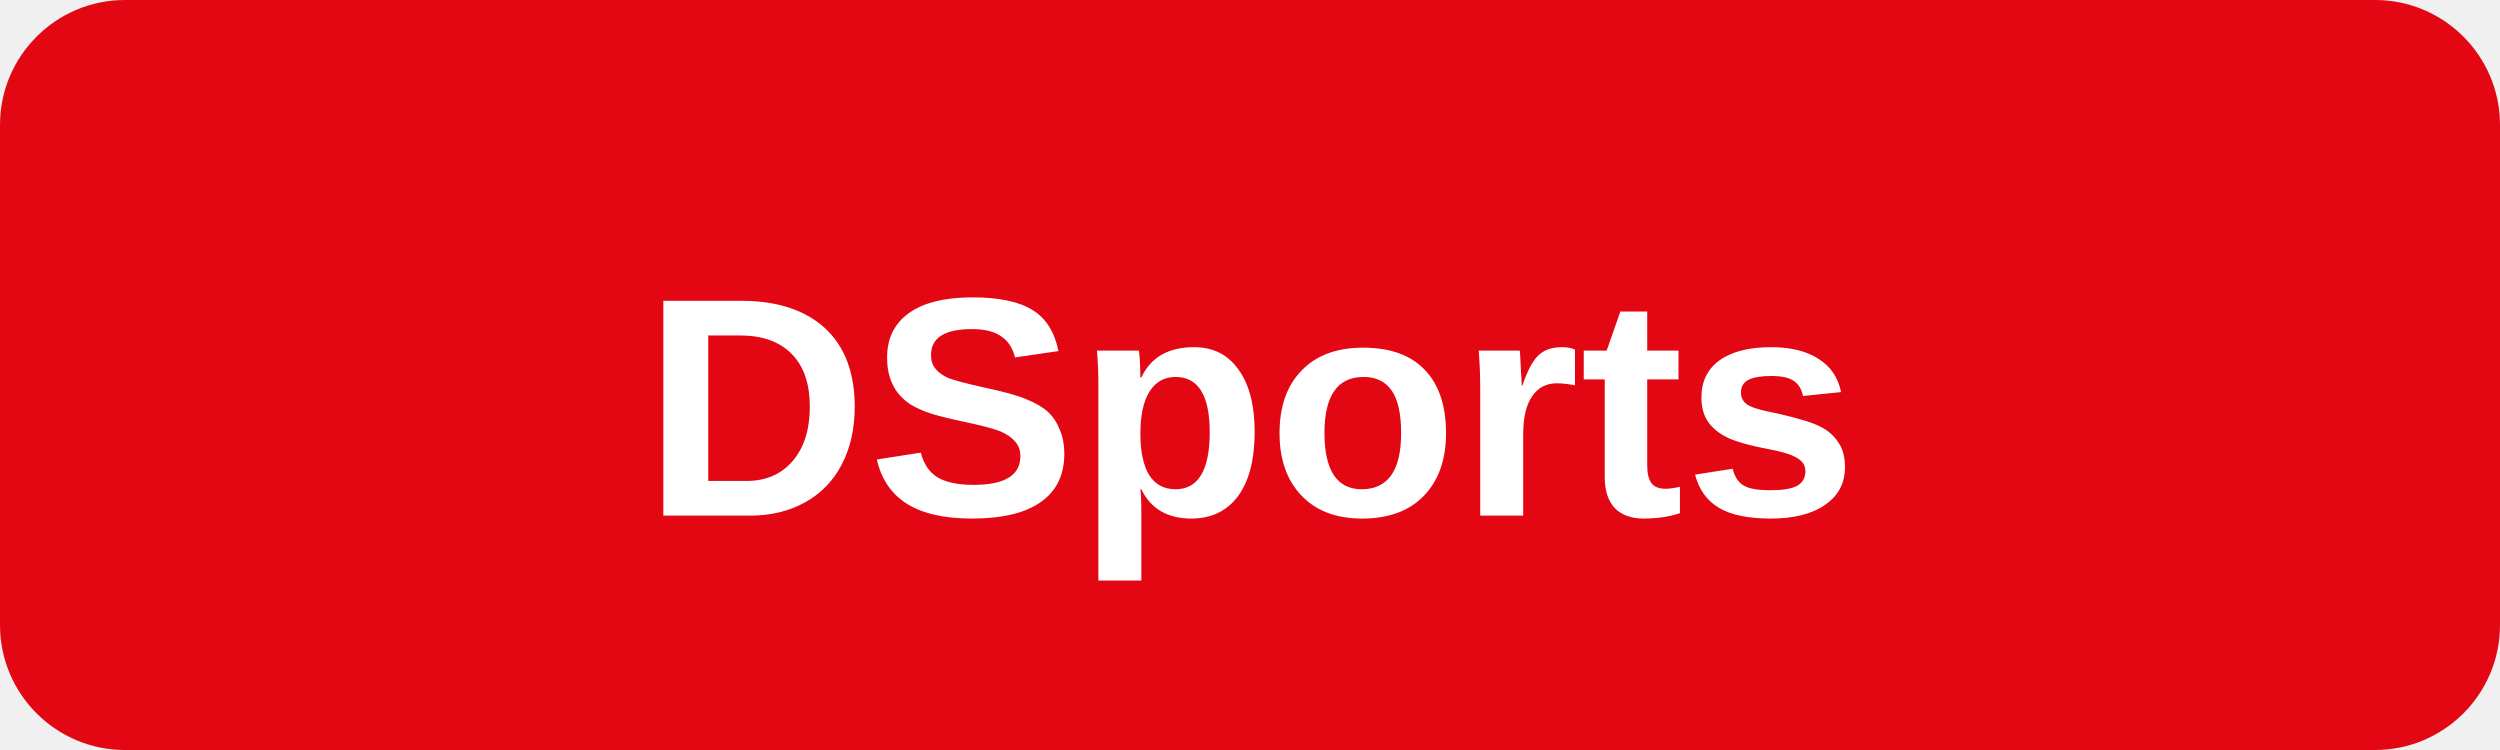
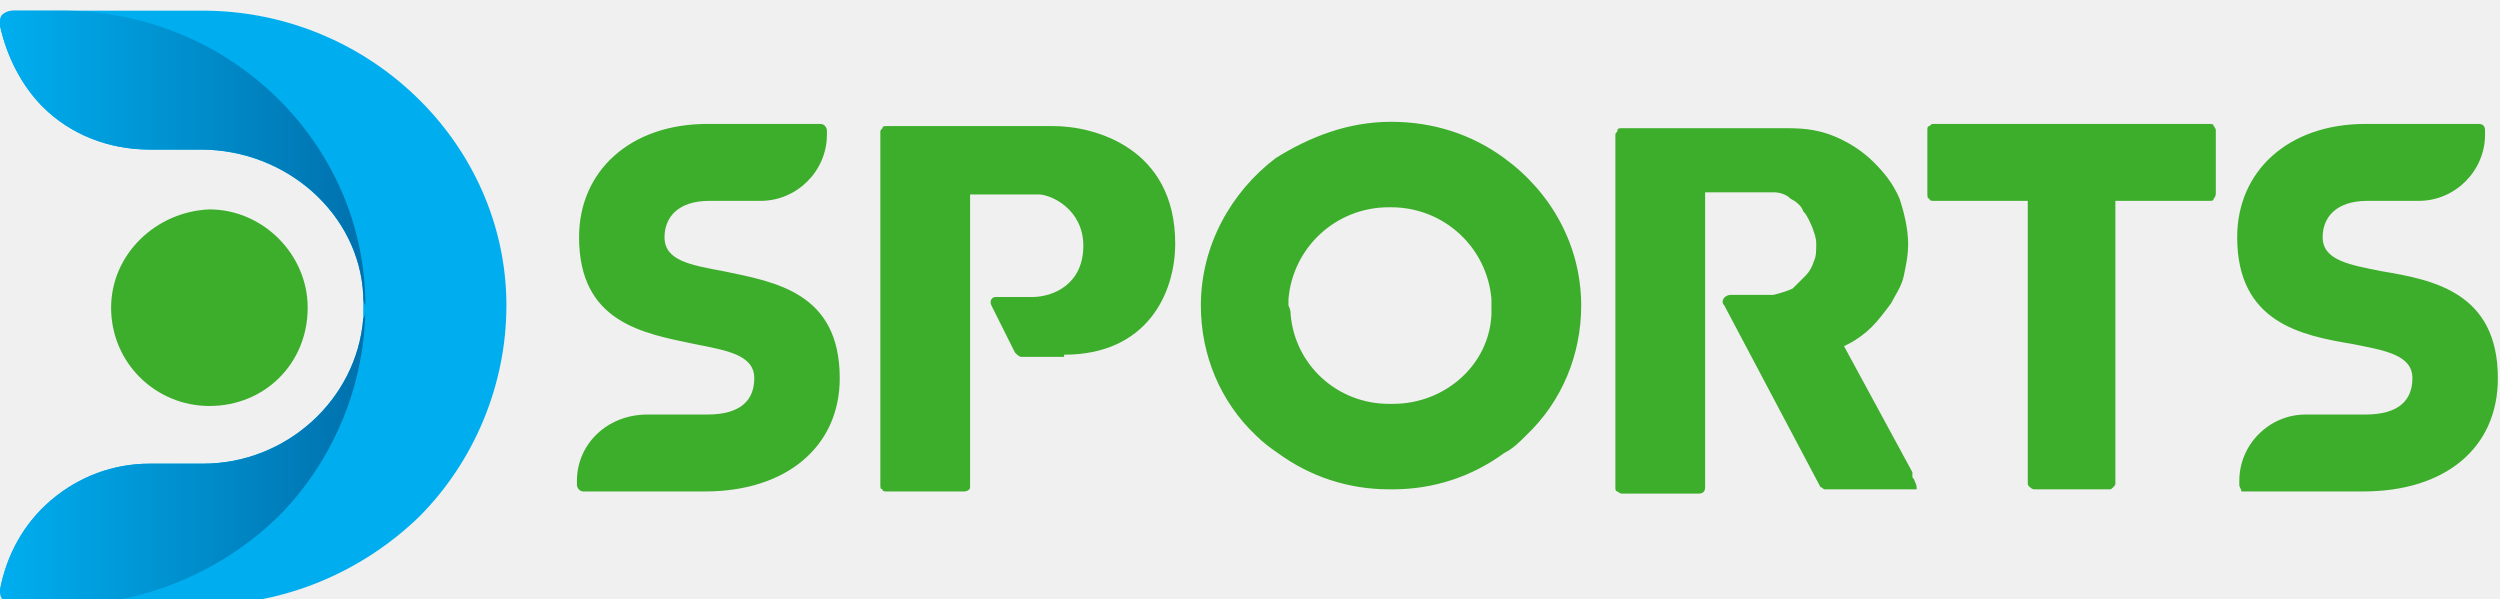
- <svg xmlns="http://www.w3.org/2000/svg" viewBox="0 0 80 24" role="img" aria-label="DSports">
-   <rect width="80" height="24" rx="4" fill="#E30613" />
-   <text x="40" y="16.5" text-anchor="middle" fill="#FFFFFF" font-family="Arial,Helvetica,sans-serif" font-size="10" font-weight="700">DSports</text>
+ <svg xmlns="http://www.w3.org/2000/svg" version="1.1" id="Layer_1" x="0px" y="0px" viewBox="0 0 117 28" style="enable-background:new 0 0 117 28;" xml:space="preserve">
+   <style type="text/css">
+ 	.st0{fill-rule:evenodd;clip-rule:evenodd;fill:#3DAE2B;}
+ 	.st1{fill:#00AEEF;}
+ 	.st2{fill:#3DAE2B;}
+ 	.st3{fill:url(#SVGID_1_);}
+ </style>
+   <path class="st0" d="M65.1,5.7c2,0,3.8,0.6,5.3,1.7C72.6,9,74,11.5,74,14.3c0,2.3-0.9,4.5-2.6,6.1c-0.3,0.3-0.6,0.6-1,0.8  c-1.5,1.1-3.3,1.7-5.2,1.7H65c-1.9,0-3.7-0.6-5.2-1.7c-0.3-0.2-0.7-0.5-1-0.8c-1.7-1.6-2.6-3.8-2.6-6.1c0-2.8,1.4-5.3,3.5-6.9  C61.3,6.4,63.1,5.7,65.1,5.7L65.1,5.7z M60.4,14.7c0.2,2.4,2.2,4.2,4.6,4.2h0.2c2.4,0,4.5-1.8,4.6-4.2c0-0.1,0-0.3,0-0.4v0l0,0  c0-0.1,0-0.2,0-0.3c-0.2-2.4-2.2-4.3-4.7-4.3h-0.1c-2.5,0-4.5,1.9-4.7,4.3c0,0.1,0,0.2,0,0.3C60.4,14.5,60.4,14.6,60.4,14.7z   M103.4,5.8c0.1,0,0.2,0,0.2,0.1l0,0c0,0,0.1,0.1,0.1,0.2V9c0,0.1,0,0.2-0.1,0.3c0,0.1-0.1,0.1-0.2,0.1H99v13.2c0,0.1,0,0.1-0.1,0.2  c-0.1,0.1-0.1,0.1-0.2,0.1h-3.5c0,0-0.1,0-0.2-0.1c-0.1-0.1-0.1-0.1-0.1-0.2V9.4h-4.4c-0.1,0-0.2,0-0.2-0.1c-0.1,0-0.1-0.1-0.1-0.3  V6.1c0-0.1,0-0.2,0.1-0.2c0.1-0.1,0.1-0.1,0.2-0.1H103.4z M89.5,22.1l-3.2-5.9l0.2-0.1c0.4-0.2,0.8-0.5,1.1-0.8  c0.3-0.3,0.6-0.7,0.9-1.1c0.2-0.4,0.5-0.8,0.6-1.3c0.1-0.5,0.2-0.9,0.2-1.5c0-0.7-0.2-1.5-0.4-2.1c-0.3-0.7-0.7-1.2-1.2-1.7  c-0.5-0.5-1.1-0.9-1.8-1.2c-0.7-0.3-1.4-0.4-2.2-0.4h-7.8c-0.1,0-0.2,0-0.2,0.1c0,0.1-0.1,0.1-0.1,0.2v16.5c0,0.1,0,0.2,0.1,0.2  c0,0,0.1,0.1,0.2,0.1h3.6c0.2,0,0.3-0.1,0.3-0.3V9L83,9c0.3,0,0.6,0.1,0.8,0.3c0.2,0.1,0.5,0.3,0.6,0.6c0.2,0.2,0.3,0.5,0.4,0.7  c0.1,0.3,0.2,0.5,0.2,0.8c0,0.3,0,0.6-0.1,0.8c-0.1,0.3-0.2,0.5-0.4,0.7c-0.2,0.2-0.4,0.4-0.6,0.6c-0.2,0.1-0.5,0.2-0.9,0.3  c-0.1,0-0.3,0-0.4,0l0,0c-0.1,0-0.2,0-0.4,0h-1.2c-0.3,0-0.5,0.3-0.3,0.5l4.5,8.5c0,0,0,0,0,0c0,0,0,0,0,0c0.1,0,0.1,0.1,0.2,0.1  h4.1c0.1,0,0.1,0,0.2,0c0,0,0,0,0-0.1c0,0,0-0.1-0.1-0.3c0-0.1-0.1-0.1-0.1-0.2l0,0C89.5,22.2,89.5,22.1,89.5,22.1z M49.8,16.6  c3.9,0,5.2-2.9,5.2-5.2c0-4.5-3.8-5.5-5.7-5.5h-7.8c-0.1,0-0.2,0-0.2,0.1c-0.1,0.1-0.1,0.1-0.1,0.2v16.5c0,0.1,0,0.2,0.1,0.2  c0,0.1,0.1,0.1,0.2,0.1h3.6c0.2,0,0.3-0.1,0.3-0.2V9.1c0,0,2.4,0,3.2,0c0.6,0,2.1,0.7,2.1,2.4c0,1.8-1.4,2.4-2.4,2.4h-1.7  c-0.2,0-0.3,0.2-0.2,0.4l1.1,2.2c0.1,0.1,0.2,0.2,0.3,0.2H49.8z M104.8,22.7v-0.2c0-1.7,1.4-3.1,3.1-3.1h2.8c1.6,0,2.2-0.7,2.2-1.7  c0-1.1-1.3-1.3-2.8-1.6l0,0c-2.4-0.4-5.4-1-5.4-5c0-3.1,2.4-5.3,6-5.3h5.3c0.2,0,0.3,0.1,0.3,0.3v0.2c0,1.7-1.4,3.1-3.1,3.1h-2.4  c-1.5,0-2.1,0.8-2.1,1.7c0,1.1,1.3,1.3,2.8,1.6l0,0c2.4,0.4,5.4,1,5.4,5c0,3.3-2.5,5.3-6.3,5.3h-5.7  C104.9,22.9,104.8,22.8,104.8,22.7z M27,22.5v0.2c0,0.1,0.1,0.3,0.3,0.3h5.7c3.8,0,6.3-2.1,6.3-5.3c0-4-3-4.5-5.4-5l0,0  c-1.6-0.3-2.8-0.5-2.8-1.6c0-0.9,0.6-1.7,2.1-1.7h2.4c1.7,0,3.1-1.4,3.1-3.1V6.1c0-0.1-0.1-0.3-0.3-0.3h-5.3c-3.6,0-6,2.2-6,5.3  c0,4,3,4.5,5.4,5l0,0c1.5,0.3,2.8,0.5,2.8,1.6c0,1-0.6,1.7-2.2,1.7h-2.8C28.4,19.4,27,20.8,27,22.5z" />
+   <path class="st1" d="M23.7,14.3c0,3.7-1.5,7.3-4.1,9.9c-2.7,2.6-6.3,4.1-10,4.1H0.7c-0.2,0-0.4-0.1-0.5-0.2C0,28,0,27.8,0,27.6  c0.3-1.6,1.1-3.1,2.4-4.2s2.9-1.7,4.6-1.7h2.5c3.9,0,7.2-3,7.5-6.8c0-0.2,0-0.4,0-0.7c0-0.2,0-0.3,0-0.4C16.8,10,13.4,7,9.4,7H7  C5.1,7,3.3,6.3,2,5c-1-1-1.7-2.4-2-3.8c0-0.2,0-0.4,0.1-0.5c0.1-0.1,0.3-0.2,0.5-0.2h8.7C17.2,0.4,23.7,6.7,23.7,14.3z" />
+   <path class="st2" d="M5.2,14.4C5.2,17,7.3,19,9.8,19c2.6,0,4.6-2,4.6-4.6c0-2.5-2.1-4.6-4.6-4.6C7.3,9.9,5.2,11.9,5.2,14.4z" />
+   <linearGradient id="SVGID_1_" gradientUnits="userSpaceOnUse" x1="2.415859e-02" y1="13.486" x2="23.667" y2="13.486" gradientTransform="matrix(1 0 0 -1 0 27.8898)">
+     <stop offset="0" style="stop-color:#00AEEF" />
+     <stop offset="1" style="stop-color:#005993" />
+   </linearGradient>
+   <path class="st3" d="M17.1,14.3c0,3.7-1.5,7.3-4.1,9.9c-2.7,2.6-6.3,4.1-10,4.1H0.7c-0.2,0-0.4-0.1-0.5-0.2C0.1,28,0,27.8,0,27.6  c0.3-1.6,1.1-3.1,2.4-4.2s2.9-1.7,4.6-1.7h2.5c3.9,0,7.2-3,7.5-6.8C17.1,14.8,17.1,14.6,17.1,14.3c-0.1-0.2-0.1-0.3-0.1-0.5  C16.8,10,13.4,7,9.4,7H7C5.1,7,3.3,6.3,2,5c-1-1-1.7-2.4-2-3.8c0-0.2,0-0.4,0.1-0.5c0.1-0.1,0.3-0.2,0.5-0.2h2.1  C10.7,0.4,17.1,6.7,17.1,14.3z" />
</svg>
